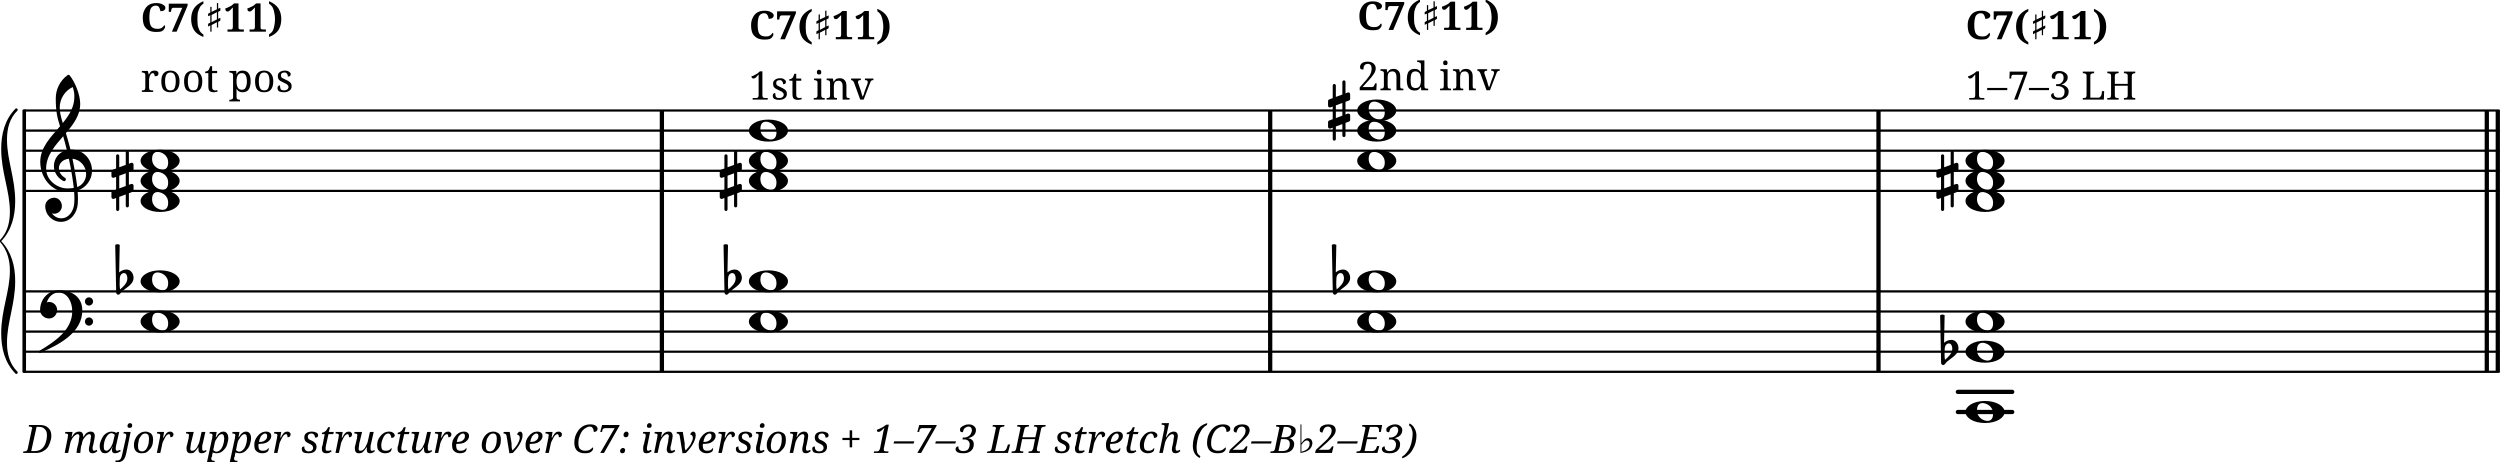
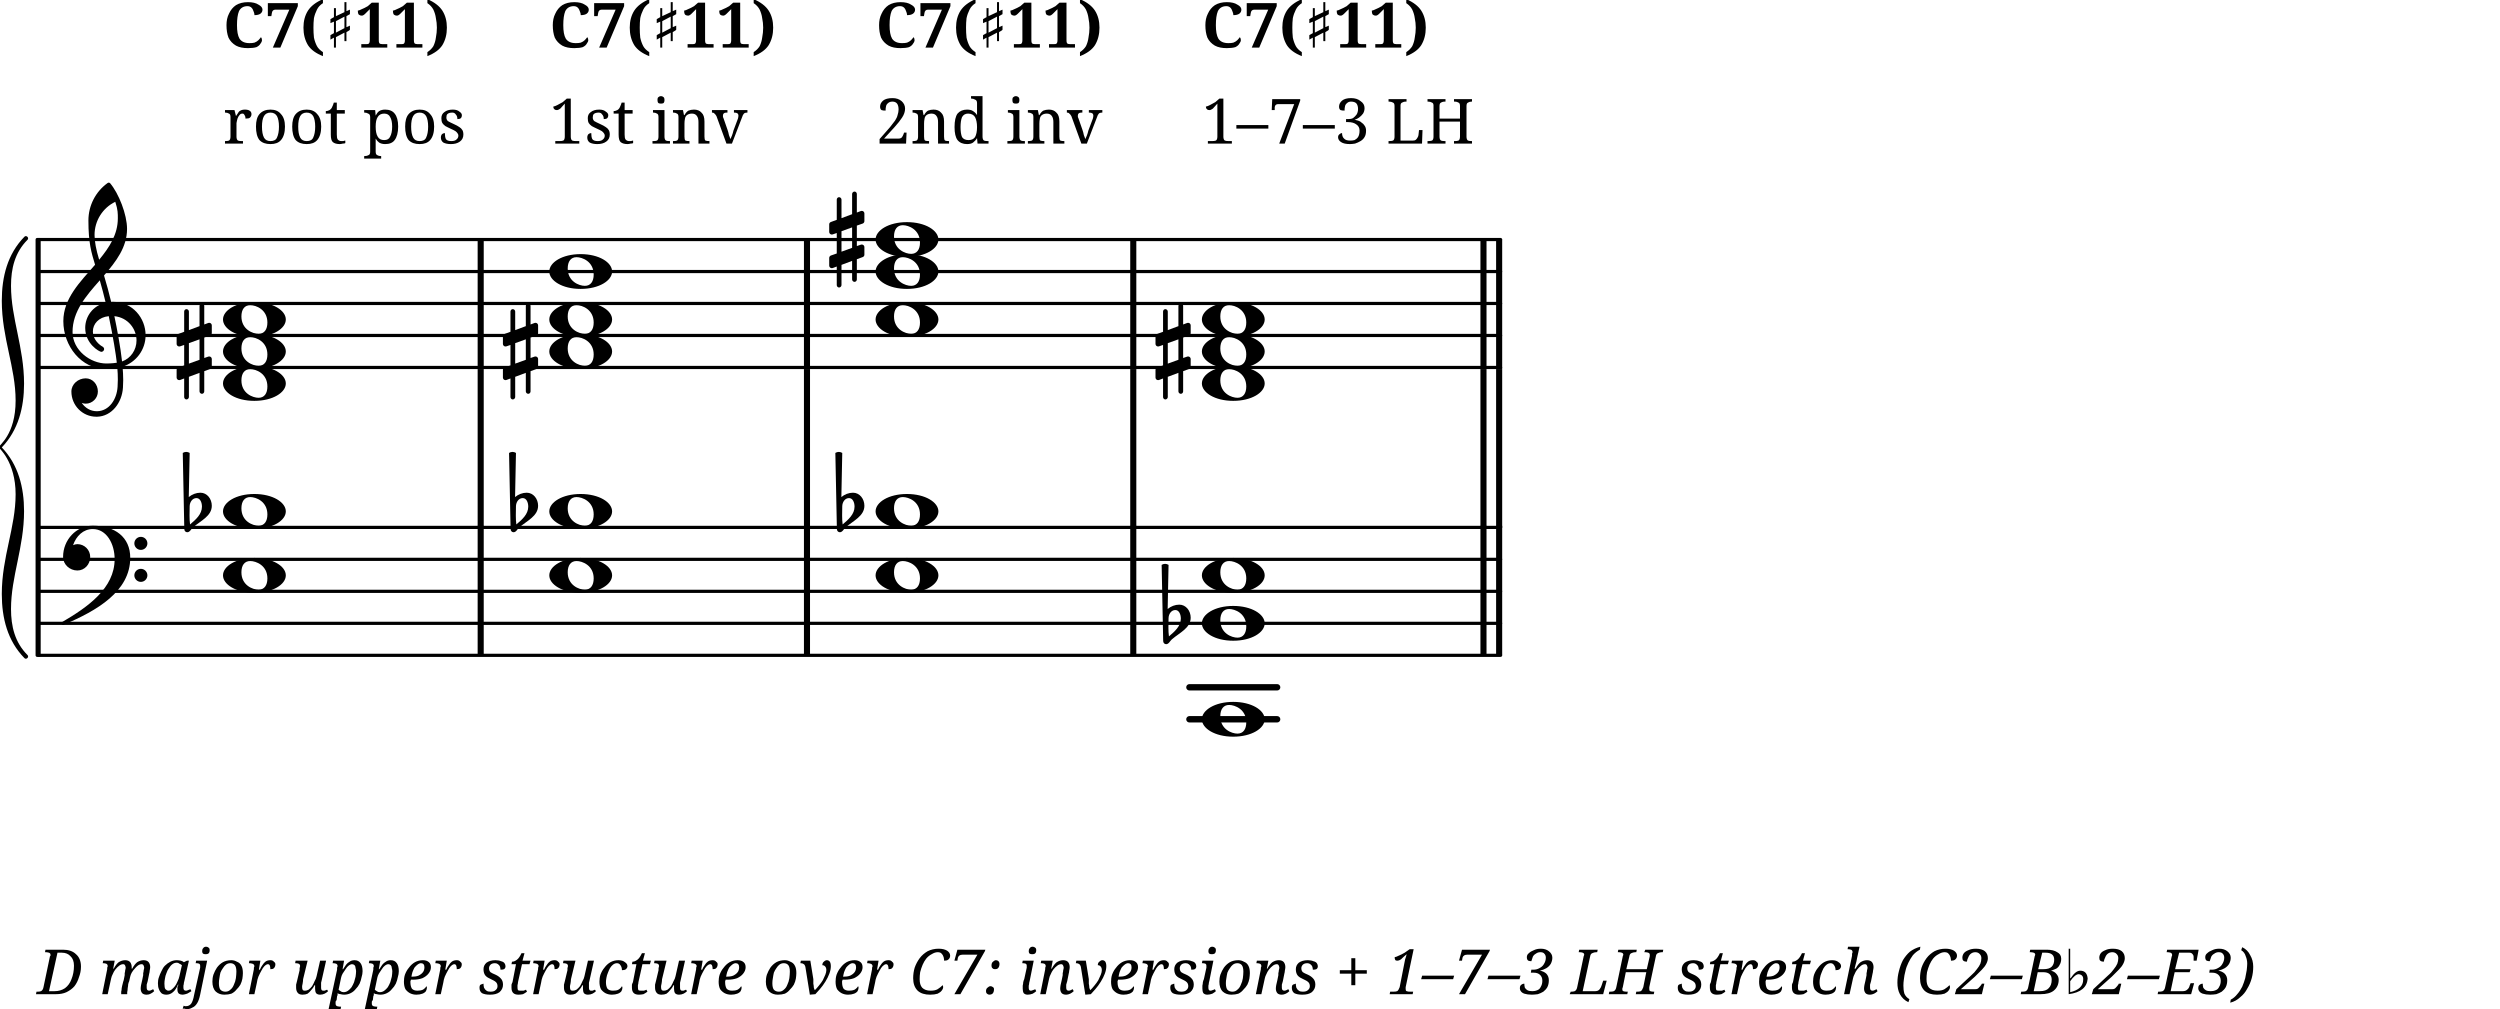
- <svg xmlns="http://www.w3.org/2000/svg" xmlns:xlink="http://www.w3.org/1999/xlink" version="1.2" width="185.78mm" height="34.31mm" viewBox="-1.191 0 124.375 22.971">
+ <svg xmlns="http://www.w3.org/2000/svg" xmlns:xlink="http://www.w3.org/1999/xlink" version="1.2" width="137.36mm" height="55.39mm" viewBox="-1.172 0 78.165 31.52">
  <style type="text/css">

tspan { white-space: pre; }

</style>
-   <g transform="translate(92.1599, 16.498)">
-     <rect x="0" y="-2.056" width="0.212" height="4.056" ry="0" fill="currentColor" />
-   </g>
-   <g transform="translate(61.895, 7.498)">
-     <rect x="0" y="-2" width="0.212" height="4.056" ry="0" fill="currentColor" />
-   </g>
-   <g transform="translate(61.895, 16.498)">
-     <rect x="0" y="-2.056" width="0.212" height="4.056" ry="0" fill="currentColor" />
-   </g>
-   <g transform="translate(31.6301, -0)">
-     <rect x="0" y="9.554" width="0.212" height="4.944" ry="0" fill="currentColor" />
-   </g>
-   <g transform="translate(61.895, -0)">
-     <rect x="0" y="9.554" width="0.212" height="4.944" ry="0" fill="currentColor" />
-   </g>
-   <g transform="translate(31.6301, 16.498)">
-     <rect x="0" y="-2.056" width="0.212" height="4.056" ry="0" fill="currentColor" />
-   </g>
-   <g transform="translate(31.6301, 7.498)">
-     <rect x="0" y="-2" width="0.212" height="4.056" ry="0" fill="currentColor" />
-   </g>
-   <g transform="translate(92.1599, 7.498)">
-     <rect x="0" y="-2" width="0.212" height="4.056" ry="0" fill="currentColor" />
-   </g>
-   <g transform="translate(92.1599, -0)">
-     <rect x="0" y="9.554" width="0.212" height="4.944" ry="0" fill="currentColor" />
-   </g>
-   <g transform="translate(122.9717, 7.498)">
-     <rect x="0" y="-2" width="0.212" height="4.056" ry="0" fill="currentColor" />
-   </g>
-   <g transform="translate(122.4248, 7.498)">
-     <rect x="0" y="-2" width="0.212" height="4.056" ry="0" fill="currentColor" />
-   </g>
-   <g transform="translate(122.9717, 16.498)">
-     <rect x="0" y="-2.056" width="0.212" height="4.056" ry="0" fill="currentColor" />
-   </g>
-   <g transform="translate(122.4248, 16.498)">
-     <rect x="0" y="-2.056" width="0.212" height="4.056" ry="0" fill="currentColor" />
-   </g>
-   <g transform="translate(0, 9.498)">
-     <line stroke-linejoin="round" stroke-linecap="round" stroke-width="0.112" stroke="currentColor" x1="0.056" y1="0" x2="123.128" y2="0" />
-   </g>
-   <g transform="translate(0, 8.498)">
-     <line stroke-linejoin="round" stroke-linecap="round" stroke-width="0.112" stroke="currentColor" x1="0.056" y1="0" x2="123.128" y2="0" />
-   </g>
-   <g transform="translate(0, 7.498)">
-     <line stroke-linejoin="round" stroke-linecap="round" stroke-width="0.112" stroke="currentColor" x1="0.056" y1="0" x2="123.128" y2="0" />
-   </g>
-   <g transform="translate(0, 6.498)">
-     <line stroke-linejoin="round" stroke-linecap="round" stroke-width="0.112" stroke="currentColor" x1="0.056" y1="0" x2="123.128" y2="0" />
-   </g>
-   <g transform="translate(0, 5.498)">
-     <line stroke-linejoin="round" stroke-linecap="round" stroke-width="0.112" stroke="currentColor" x1="0.056" y1="0" x2="123.128" y2="0" />
-   </g>
-   <g transform="translate(122.9717, -0)">
-     <rect x="0" y="9.554" width="0.212" height="4.944" ry="0" fill="currentColor" />
-   </g>
-   <g transform="translate(122.4248, -0)">
-     <rect x="0" y="9.554" width="0.212" height="4.944" ry="0" fill="currentColor" />
-   </g>
-   <g transform="translate(0, 18.498)">
-     <line stroke-linejoin="round" stroke-linecap="round" stroke-width="0.112" stroke="currentColor" x1="0.056" y1="0" x2="123.128" y2="0" />
-   </g>
-   <g transform="translate(0, 17.498)">
-     <line stroke-linejoin="round" stroke-linecap="round" stroke-width="0.112" stroke="currentColor" x1="0.056" y1="0" x2="123.128" y2="0" />
-   </g>
-   <g transform="translate(0, 16.498)">
-     <line stroke-linejoin="round" stroke-linecap="round" stroke-width="0.112" stroke="currentColor" x1="0.056" y1="0" x2="123.128" y2="0" />
-   </g>
-   <g transform="translate(0, 15.498)">
-     <line stroke-linejoin="round" stroke-linecap="round" stroke-width="0.112" stroke="currentColor" x1="0.056" y1="0" x2="123.128" y2="0" />
-   </g>
-   <g transform="translate(0, 14.498)">
-     <line stroke-linejoin="round" stroke-linecap="round" stroke-width="0.112" stroke="currentColor" x1="0.056" y1="0" x2="123.128" y2="0" />
-   </g>
-   <g transform="translate(0, 19.498)">
-     <rect x="96.108" y="-0.106" width="2.918" height="0.212" ry="0.106" fill="currentColor" />
-   </g>
-   <g transform="translate(0, 20.498)">
-     <rect x="96.108" y="-0.106" width="2.918" height="0.212" ry="0.106" fill="currentColor" />
-   </g>
-   <g transform="translate(65.1798, 13.998)">
-     <path transform="scale(0.004, -0.004)" d="M29 39l-2 -64v-11c0 -22 2 -43 5 -65c44 38 91 80 91 138c0 33 -13 66 -42 66c-31 0 -51 -31 -52 -64zM-28 454c9 5 18 8 28 8s19 -3 28 -8l-7 -343c25 23 58 36 92 36c51 0 87 -49 87 -103c0 -79 -84 -117 -144 -169c-16 -14 -25 -41 -47 -41c-14 0 -25 13 -25 27z" fill="currentColor" />
-   </g>
-   <a style="color:inherit;" xlink:href="textedit:///workspaces/Build-testing/assets/notation/jt12-us-var-dmaj-c7.ly:27:7:8">
-     <g transform="translate(96.5947, 9.998)">
-       <path transform="scale(0.004, -0.004)" d="M211 111c-20 0 -68 -8 -68 -88c0 -100 89 -134 132 -134c20 0 68 8 68 88c0 100 -89 134 -132 134zM243 137c143 0 243 -65 243 -137s-100 -137 -243 -137s-243 65 -243 137s100 137 243 137z" fill="currentColor" />
-     </g>
-   </a>
-   <a style="color:inherit;" xlink:href="textedit:///workspaces/Build-testing/assets/notation/jt12-us-var-dmaj-c7.ly:27:10:11">
-     <g transform="translate(96.5947, 8.998)">
-       <path transform="scale(0.004, -0.004)" d="M211 111c-20 0 -68 -8 -68 -88c0 -100 89 -134 132 -134c20 0 68 8 68 88c0 100 -89 134 -132 134zM243 137c143 0 243 -65 243 -137s-100 -137 -243 -137s-243 65 -243 137s100 137 243 137z" fill="currentColor" />
-     </g>
-   </a>
-   <a style="color:inherit;" xlink:href="textedit:///workspaces/Build-testing/assets/notation/jt12-us-var-dmaj-c7.ly:27:15:16">
-     <g transform="translate(96.5947, 7.998)">
-       <path transform="scale(0.004, -0.004)" d="M211 111c-20 0 -68 -8 -68 -88c0 -100 89 -134 132 -134c20 0 68 8 68 88c0 100 -89 134 -132 134zM243 137c143 0 243 -65 243 -137s-100 -137 -243 -137s-243 65 -243 137s100 137 243 137z" fill="currentColor" />
-     </g>
-   </a>
-   <a style="color:inherit;" xlink:href="textedit:///workspaces/Build-testing/assets/notation/jt12-us-var-dmaj-c7.ly:27:19:20">
-     <g transform="translate(96.5947, 1.9545)">
-       <text font-family="serif" font-weight="bold" font-size="1.96" text-anchor="start" fill="currentColor">
-         <tspan>C7(♯11)</tspan>
-       </text>
-     </g>
-     <g transform="translate(96.5947, 4.9545)">
+   <g transform="translate(34.166, 18.4892)">
+     <rect x="0" y="-2.05" width="0.19" height="4.05" ry="0" fill="currentColor" />
+   </g>
+   <g transform="translate(23.964, 9.4892)">
+     <rect x="0" y="-2" width="0.19" height="4.05" ry="0" fill="currentColor" />
+   </g>
+   <g transform="translate(23.964, 18.4892)">
+     <rect x="0" y="-2.05" width="0.19" height="4.05" ry="0" fill="currentColor" />
+   </g>
+   <g transform="translate(13.762, -0)">
+     <rect x="0" y="11.539" width="0.19" height="4.95" ry="0" fill="currentColor" />
+   </g>
+   <g transform="translate(23.964, -0)">
+     <rect x="0" y="11.539" width="0.19" height="4.95" ry="0" fill="currentColor" />
+   </g>
+   <g transform="translate(13.762, 18.4892)">
+     <rect x="0" y="-2.05" width="0.19" height="4.05" ry="0" fill="currentColor" />
+   </g>
+   <g transform="translate(13.762, 9.4892)">
+     <rect x="0" y="-2" width="0.19" height="4.05" ry="0" fill="currentColor" />
+   </g>
+   <g transform="translate(34.166, 9.4892)">
+     <rect x="0" y="-2" width="0.19" height="4.05" ry="0" fill="currentColor" />
+   </g>
+   <g transform="translate(34.166, -0)">
+     <rect x="0" y="11.539" width="0.19" height="4.95" ry="0" fill="currentColor" />
+   </g>
+   <g transform="translate(45.6054, 9.4892)">
+     <rect x="0" y="-2" width="0.19" height="4.05" ry="0" fill="currentColor" />
+   </g>
+   <g transform="translate(45.1154, 9.4892)">
+     <rect x="0" y="-2" width="0.19" height="4.05" ry="0" fill="currentColor" />
+   </g>
+   <g transform="translate(45.6054, 18.4892)">
+     <rect x="0" y="-2.05" width="0.19" height="4.05" ry="0" fill="currentColor" />
+   </g>
+   <g transform="translate(45.1154, 18.4892)">
+     <rect x="0" y="-2.05" width="0.19" height="4.05" ry="0" fill="currentColor" />
+   </g>
+   <g transform="translate(0, 11.4892)">
+     <line stroke-linejoin="round" stroke-linecap="round" stroke-width="0.1" stroke="currentColor" x1="0.05" y1="0" x2="45.745" y2="0" />
+   </g>
+   <g transform="translate(0, 10.4892)">
+     <line stroke-linejoin="round" stroke-linecap="round" stroke-width="0.1" stroke="currentColor" x1="0.05" y1="0" x2="45.745" y2="0" />
+   </g>
+   <g transform="translate(0, 9.4892)">
+     <line stroke-linejoin="round" stroke-linecap="round" stroke-width="0.1" stroke="currentColor" x1="0.05" y1="0" x2="45.745" y2="0" />
+   </g>
+   <g transform="translate(0, 8.4892)">
+     <line stroke-linejoin="round" stroke-linecap="round" stroke-width="0.1" stroke="currentColor" x1="0.05" y1="0" x2="45.745" y2="0" />
+   </g>
+   <g transform="translate(0, 7.4892)">
+     <line stroke-linejoin="round" stroke-linecap="round" stroke-width="0.1" stroke="currentColor" x1="0.05" y1="0" x2="45.745" y2="0" />
+   </g>
+   <g transform="translate(45.6054, -0)">
+     <rect x="0" y="11.539" width="0.19" height="4.95" ry="0" fill="currentColor" />
+   </g>
+   <g transform="translate(45.1154, -0)">
+     <rect x="0" y="11.539" width="0.19" height="4.95" ry="0" fill="currentColor" />
+   </g>
+   <g transform="translate(0, 20.4892)">
+     <line stroke-linejoin="round" stroke-linecap="round" stroke-width="0.1" stroke="currentColor" x1="0.05" y1="0" x2="45.745" y2="0" />
+   </g>
+   <g transform="translate(0, 19.4892)">
+     <line stroke-linejoin="round" stroke-linecap="round" stroke-width="0.1" stroke="currentColor" x1="0.05" y1="0" x2="45.745" y2="0" />
+   </g>
+   <g transform="translate(0, 18.4892)">
+     <line stroke-linejoin="round" stroke-linecap="round" stroke-width="0.1" stroke="currentColor" x1="0.05" y1="0" x2="45.745" y2="0" />
+   </g>
+   <g transform="translate(0, 17.4892)">
+     <line stroke-linejoin="round" stroke-linecap="round" stroke-width="0.1" stroke="currentColor" x1="0.05" y1="0" x2="45.745" y2="0" />
+   </g>
+   <g transform="translate(0, 16.4892)">
+     <line stroke-linejoin="round" stroke-linecap="round" stroke-width="0.1" stroke="currentColor" x1="0.05" y1="0" x2="45.745" y2="0" />
+   </g>
+   <g transform="translate(0, 21.4892)">
+     <rect x="35.916" y="-0.1" width="2.943" height="0.2" ry="0.1" fill="currentColor" />
+   </g>
+   <g transform="translate(0, 22.4892)">
+     <rect x="35.916" y="-0.1" width="2.943" height="0.2" ry="0.1" fill="currentColor" />
+   </g>
+   <g transform="translate(25.054, 15.9892)">
+     <path transform="scale(0.004, -0.004)" d="M27 41l-1 -66v-11c0 -22 1 -44 4 -66c45 38 93 80 93 139c0 33 -14 67 -43 67c-31 0 -52 -30 -53 -63zM-15 -138l-12 595c8 5 18 8 27 8s19 -3 27 -8l-7 -345c25 21 58 34 91 34c52 0 89 -48 89 -102c0 -80 -86 -117 -147 -169c-15 -13 -24 -38 -45 -38 c-13 0 -23 11 -23 25z" fill="currentColor" />
+   </g>
+   <a style="color:inherit;" xlink:href="textedit:///workspaces/Build-testing/assets/notation/jt12-us-var-dmaj-c7.ly:27:12:13">
+     <g transform="translate(36.406, 1.4892)">
+       <text font-family="serif" font-weight="bold" font-size="1.96" text-anchor="start" fill="currentColor">
+         <tspan>C7(♯11)</tspan>
+       </text>
+     </g>
+     <g transform="translate(36.406, 4.4892)">
      <text font-family="serif" font-size="1.96" text-anchor="start" fill="currentColor">
        <tspan>1–7–3 LH</tspan>
      </text>
    </g>
  </a>
-   <a style="color:inherit;" xlink:href="textedit:///workspaces/Build-testing/assets/notation/jt12-us-var-dmaj-c7.ly:35:25:26">
-     <g transform="translate(66.3298, 15.998)">
-       <path transform="scale(0.004, -0.004)" d="M211 111c-20 0 -68 -8 -68 -88c0 -100 89 -134 132 -134c20 0 68 8 68 88c0 100 -89 134 -132 134zM243 137c143 0 243 -65 243 -137s-100 -137 -243 -137s-243 65 -243 137s100 137 243 137z" fill="currentColor" />
-     </g>
-   </a>
-   <a style="color:inherit;" xlink:href="textedit:///workspaces/Build-testing/assets/notation/jt12-us-var-dmaj-c7.ly:35:27:28">
-     <g transform="translate(66.3298, 13.998)">
-       <path transform="scale(0.004, -0.004)" d="M211 111c-20 0 -68 -8 -68 -88c0 -100 89 -134 132 -134c20 0 68 8 68 88c0 100 -89 134 -132 134zM243 137c143 0 243 -65 243 -137s-100 -137 -243 -137s-243 65 -243 137s100 137 243 137z" fill="currentColor" />
-     </g>
-   </a>
-   <g transform="translate(64.8798, 5.498)">
-     <path transform="scale(0.004, -0.004)" d="M0 117c0 9 6 18 15 21l43 16v157c0 11 8 19 19 19s20 -8 20 -19v-142l81 30v156c0 11 9 20 20 20s19 -9 19 -20v-142l28 11c3 1 5 1 8 1c12 0 22 -10 22 -23v-57c0 -9 -6 -18 -15 -21l-43 -16v-157l28 10c3 1 5 1 8 1c12 0 22 -9 22 -22v-57c0 -9 -6 -18 -15 -21l-43 -16 v-157c0 -11 -8 -19 -19 -19s-20 8 -20 19v142l-81 -30v-156c0 -11 -9 -20 -20 -20s-19 9 -19 20v142l-28 -11c-3 -1 -5 -1 -8 -1c-12 0 -22 10 -22 23v57c0 9 6 18 15 21l43 16v157l-28 -10c-3 -1 -5 -1 -8 -1c-12 0 -22 9 -22 22v57zM178 94l-81 -30v-158l81 30v158z" fill="currentColor" />
-   </g>
-   <g transform="translate(95.4447, 17.498)">
-     <path transform="scale(0.004, -0.004)" d="M29 39l-2 -64v-11c0 -22 2 -43 5 -65c44 38 91 80 91 138c0 33 -13 66 -42 66c-31 0 -51 -31 -52 -64zM-28 454c9 5 18 8 28 8s19 -3 28 -8l-7 -343c25 23 58 36 92 36c51 0 87 -49 87 -103c0 -79 -84 -117 -144 -169c-16 -14 -25 -41 -47 -41c-14 0 -25 13 -25 27z" fill="currentColor" />
-   </g>
-   <a style="color:inherit;" xlink:href="textedit:///workspaces/Build-testing/assets/notation/jt12-us-var-dmaj-c7.ly:37:7:8">
-     <g transform="translate(96.5947, 20.498)">
-       <path transform="scale(0.004, -0.004)" d="M211 111c-20 0 -68 -8 -68 -88c0 -100 89 -134 132 -134c20 0 68 8 68 88c0 100 -89 134 -132 134zM243 137c143 0 243 -65 243 -137s-100 -137 -243 -137s-243 65 -243 137s100 137 243 137z" fill="currentColor" />
-     </g>
-   </a>
-   <a style="color:inherit;" xlink:href="textedit:///workspaces/Build-testing/assets/notation/jt12-us-var-dmaj-c7.ly:37:10:11">
-     <g transform="translate(96.5947, 17.498)">
-       <path transform="scale(0.004, -0.004)" d="M211 111c-20 0 -68 -8 -68 -88c0 -100 89 -134 132 -134c20 0 68 8 68 88c0 100 -89 134 -132 134zM243 137c143 0 243 -65 243 -137s-100 -137 -243 -137s-243 65 -243 137s100 137 243 137z" fill="currentColor" />
-     </g>
-   </a>
-   <a style="color:inherit;" xlink:href="textedit:///workspaces/Build-testing/assets/notation/jt12-us-var-dmaj-c7.ly:37:15:16">
-     <g transform="translate(96.5947, 15.998)">
-       <path transform="scale(0.004, -0.004)" d="M211 111c-20 0 -68 -8 -68 -88c0 -100 89 -134 132 -134c20 0 68 8 68 88c0 100 -89 134 -132 134zM243 137c143 0 243 -65 243 -137s-100 -137 -243 -137s-243 65 -243 137s100 137 243 137z" fill="currentColor" />
-     </g>
-   </a>
-   <g transform="translate(95.1447, 8.998)">
-     <path transform="scale(0.004, -0.004)" d="M0 117c0 9 6 18 15 21l43 16v157c0 11 8 19 19 19s20 -8 20 -19v-142l81 30v156c0 11 9 20 20 20s19 -9 19 -20v-142l28 11c3 1 5 1 8 1c12 0 22 -10 22 -23v-57c0 -9 -6 -18 -15 -21l-43 -16v-157l28 10c3 1 5 1 8 1c12 0 22 -9 22 -22v-57c0 -9 -6 -18 -15 -21l-43 -16 v-157c0 -11 -8 -19 -19 -19s-20 8 -20 19v142l-81 -30v-156c0 -11 -9 -20 -20 -20s-19 9 -19 20v142l-28 -11c-3 -1 -5 -1 -8 -1c-12 0 -22 10 -22 23v57c0 9 6 18 15 21l43 16v157l-28 -10c-3 -1 -5 -1 -8 -1c-12 0 -22 9 -22 22v57zM178 94l-81 -30v-158l81 30v158z" fill="currentColor" />
-   </g>
-   <g transform="translate(4.35, 8.998)">
-     <path transform="scale(0.004, -0.004)" d="M0 117c0 9 6 18 15 21l43 16v157c0 11 8 19 19 19s20 -8 20 -19v-142l81 30v156c0 11 9 20 20 20s19 -9 19 -20v-142l28 11c3 1 5 1 8 1c12 0 22 -10 22 -23v-57c0 -9 -6 -18 -15 -21l-43 -16v-157l28 10c3 1 5 1 8 1c12 0 22 -9 22 -22v-57c0 -9 -6 -18 -15 -21l-43 -16 v-157c0 -11 -8 -19 -19 -19s-20 8 -20 19v142l-81 -30v-156c0 -11 -9 -20 -20 -20s-19 9 -19 20v142l-28 -11c-3 -1 -5 -1 -8 -1c-12 0 -22 10 -22 23v57c0 9 6 18 15 21l43 16v157l-28 -10c-3 -1 -5 -1 -8 -1c-12 0 -22 9 -22 22v57zM178 94l-81 -30v-158l81 30v158z" fill="currentColor" />
-   </g>
-   <g transform="translate(4.65, 13.998)">
-     <path transform="scale(0.004, -0.004)" d="M29 39l-2 -64v-11c0 -22 2 -43 5 -65c44 38 91 80 91 138c0 33 -13 66 -42 66c-31 0 -51 -31 -52 -64zM-28 454c9 5 18 8 28 8s19 -3 28 -8l-7 -343c25 23 58 36 92 36c51 0 87 -49 87 -103c0 -79 -84 -117 -144 -169c-16 -14 -25 -41 -47 -41c-14 0 -25 13 -25 27z" fill="currentColor" />
-   </g>
-   <a style="color:inherit;" xlink:href="textedit:///workspaces/Build-testing/assets/notation/jt12-us-var-dmaj-c7.ly:25:21:22">
-     <g transform="translate(66.3298, 1.4894)">
-       <text font-family="serif" font-weight="bold" font-size="1.96" text-anchor="start" fill="currentColor">
-         <tspan>C7(♯11)</tspan>
-       </text>
-     </g>
-     <g transform="translate(66.3298, 4.4894)">
-       <text font-family="serif" font-size="1.96" text-anchor="start" fill="currentColor">
-         <tspan>2nd inv</tspan>
-       </text>
-     </g>
-   </a>
-   <a style="color:inherit;" xlink:href="textedit:///workspaces/Build-testing/assets/notation/jt12-us-var-dmaj-c7.ly:21:15:16">
-     <g transform="translate(5.8, 7.998)">
-       <path transform="scale(0.004, -0.004)" d="M211 111c-20 0 -68 -8 -68 -88c0 -100 89 -134 132 -134c20 0 68 8 68 88c0 100 -89 134 -132 134zM243 137c143 0 243 -65 243 -137s-100 -137 -243 -137s-243 65 -243 137s100 137 243 137z" fill="currentColor" />
-     </g>
-   </a>
-   <g transform="translate(-0.3786, 11.998)">
+   <a style="color:inherit;" xlink:href="textedit:///workspaces/Build-testing/assets/notation/jt12-us-var-dmaj-c7.ly:33:11:12">
+     <g transform="translate(36.406, 11.9892)">
+       <path transform="scale(0.004, -0.004)" d="M213 112c-45 0 -69 -34 -69 -88c0 -102 89 -136 134 -136s69 34 69 88c0 102 -89 136 -134 136zM245 136c144 0 246 -65 246 -136s-102 -136 -246 -136s-245 65 -245 136s101 136 245 136z" fill="currentColor" />
+     </g>
+   </a>
+   <a style="color:inherit;" xlink:href="textedit:///workspaces/Build-testing/assets/notation/jt12-us-var-dmaj-c7.ly:33:14:15">
+     <g transform="translate(36.406, 10.9892)">
+       <path transform="scale(0.004, -0.004)" d="M213 112c-45 0 -69 -34 -69 -88c0 -102 89 -136 134 -136s69 34 69 88c0 102 -89 136 -134 136zM245 136c144 0 246 -65 246 -136s-102 -136 -246 -136s-245 65 -245 136s101 136 245 136z" fill="currentColor" />
+     </g>
+   </a>
+   <a style="color:inherit;" xlink:href="textedit:///workspaces/Build-testing/assets/notation/jt12-us-var-dmaj-c7.ly:33:19:20">
+     <g transform="translate(36.406, 9.9892)">
+       <path transform="scale(0.004, -0.004)" d="M213 112c-45 0 -69 -34 -69 -88c0 -102 89 -136 134 -136s69 34 69 88c0 102 -89 136 -134 136zM245 136c144 0 246 -65 246 -136s-102 -136 -246 -136s-245 65 -245 136s101 136 245 136z" fill="currentColor" />
+     </g>
+   </a>
+   <a style="color:inherit;" xlink:href="textedit:///workspaces/Build-testing/assets/notation/jt12-us-var-dmaj-c7.ly:43:25:26">
+     <g transform="translate(26.204, 17.9892)">
+       <path transform="scale(0.004, -0.004)" d="M213 112c-45 0 -69 -34 -69 -88c0 -102 89 -136 134 -136s69 34 69 88c0 102 -89 136 -134 136zM245 136c144 0 246 -65 246 -136s-102 -136 -246 -136s-245 65 -245 136s101 136 245 136z" fill="currentColor" />
+     </g>
+   </a>
+   <a style="color:inherit;" xlink:href="textedit:///workspaces/Build-testing/assets/notation/jt12-us-var-dmaj-c7.ly:43:27:28">
+     <g transform="translate(26.204, 15.9892)">
+       <path transform="scale(0.004, -0.004)" d="M213 112c-45 0 -69 -34 -69 -88c0 -102 89 -136 134 -136s69 34 69 88c0 102 -89 136 -134 136zM245 136c144 0 246 -65 246 -136s-102 -136 -246 -136s-245 65 -245 136s101 136 245 136z" fill="currentColor" />
+     </g>
+   </a>
+   <g transform="translate(24.754, 7.4892)">
+     <path transform="scale(0.004, -0.004)" d="M0 119c0 8 5 15 13 18l46 17v158c0 10 8 19 18 19s19 -9 19 -19v-145l83 31v158c0 10 9 19 19 19s18 -9 18 -19v-145l32 12c2 1 5 1 7 1c11 0 20 -9 20 -20v-60c0 -8 -5 -16 -13 -19l-46 -16v-160l32 11c2 1 5 1 7 1c11 0 20 -9 20 -20v-60c0 -8 -5 -15 -13 -18l-46 -17 v-158c0 -10 -8 -19 -18 -19s-19 9 -19 19v145l-83 -31v-158c0 -10 -9 -19 -19 -19s-18 9 -18 19v145l-32 -12c-2 -1 -5 -1 -7 -1c-11 0 -20 9 -20 20v60c0 8 5 16 13 19l46 16v160l-32 -11c-2 -1 -5 -1 -7 -1c-11 0 -20 9 -20 20v60zM179 95l-83 -30v-160l83 30v160z" fill="currentColor" />
+   </g>
+   <g transform="translate(35.256, 19.4892)">
+     <path transform="scale(0.004, -0.004)" d="M27 41l-1 -66v-11c0 -22 1 -44 4 -66c45 38 93 80 93 139c0 33 -14 67 -43 67c-31 0 -52 -30 -53 -63zM-15 -138l-12 595c8 5 18 8 27 8s19 -3 27 -8l-7 -345c25 21 58 34 91 34c52 0 89 -48 89 -102c0 -80 -86 -117 -147 -169c-15 -13 -24 -38 -45 -38 c-13 0 -23 11 -23 25z" fill="currentColor" />
+   </g>
+   <a style="color:inherit;" xlink:href="textedit:///workspaces/Build-testing/assets/notation/jt12-us-var-dmaj-c7.ly:45:7:8">
+     <g transform="translate(36.406, 22.4892)">
+       <path transform="scale(0.004, -0.004)" d="M213 112c-45 0 -69 -34 -69 -88c0 -102 89 -136 134 -136s69 34 69 88c0 102 -89 136 -134 136zM245 136c144 0 246 -65 246 -136s-102 -136 -246 -136s-245 65 -245 136s101 136 245 136z" fill="currentColor" />
+     </g>
+   </a>
+   <a style="color:inherit;" xlink:href="textedit:///workspaces/Build-testing/assets/notation/jt12-us-var-dmaj-c7.ly:45:10:11">
+     <g transform="translate(36.406, 19.4892)">
+       <path transform="scale(0.004, -0.004)" d="M213 112c-45 0 -69 -34 -69 -88c0 -102 89 -136 134 -136s69 34 69 88c0 102 -89 136 -134 136zM245 136c144 0 246 -65 246 -136s-102 -136 -246 -136s-245 65 -245 136s101 136 245 136z" fill="currentColor" />
+     </g>
+   </a>
+   <a style="color:inherit;" xlink:href="textedit:///workspaces/Build-testing/assets/notation/jt12-us-var-dmaj-c7.ly:45:15:16">
+     <g transform="translate(36.406, 17.9892)">
+       <path transform="scale(0.004, -0.004)" d="M213 112c-45 0 -69 -34 -69 -88c0 -102 89 -136 134 -136s69 34 69 88c0 102 -89 136 -134 136zM245 136c144 0 246 -65 246 -136s-102 -136 -246 -136s-245 65 -245 136s101 136 245 136z" fill="currentColor" />
+     </g>
+   </a>
+   <g transform="translate(34.956, 10.9892)">
+     <path transform="scale(0.004, -0.004)" d="M0 119c0 8 5 15 13 18l46 17v158c0 10 8 19 18 19s19 -9 19 -19v-145l83 31v158c0 10 9 19 19 19s18 -9 18 -19v-145l32 12c2 1 5 1 7 1c11 0 20 -9 20 -20v-60c0 -8 -5 -16 -13 -19l-46 -16v-160l32 11c2 1 5 1 7 1c11 0 20 -9 20 -20v-60c0 -8 -5 -15 -13 -18l-46 -17 v-158c0 -10 -8 -19 -18 -19s-19 9 -19 19v145l-83 -31v-158c0 -10 -9 -19 -19 -19s-18 9 -18 19v145l-32 -12c-2 -1 -5 -1 -7 -1c-11 0 -20 9 -20 20v60c0 8 5 16 13 19l46 16v160l-32 -11c-2 -1 -5 -1 -7 -1c-11 0 -20 9 -20 20v60zM179 95l-83 -30v-160l83 30v160z" fill="currentColor" />
+   </g>
+   <g transform="translate(4.35, 10.9892)">
+     <path transform="scale(0.004, -0.004)" d="M0 119c0 8 5 15 13 18l46 17v158c0 10 8 19 18 19s19 -9 19 -19v-145l83 31v158c0 10 9 19 19 19s18 -9 18 -19v-145l32 12c2 1 5 1 7 1c11 0 20 -9 20 -20v-60c0 -8 -5 -16 -13 -19l-46 -16v-160l32 11c2 1 5 1 7 1c11 0 20 -9 20 -20v-60c0 -8 -5 -15 -13 -18l-46 -17 v-158c0 -10 -8 -19 -18 -19s-19 9 -19 19v145l-83 -31v-158c0 -10 -9 -19 -19 -19s-18 9 -18 19v145l-32 -12c-2 -1 -5 -1 -7 -1c-11 0 -20 9 -20 20v60c0 8 5 16 13 19l46 16v160l-32 -11c-2 -1 -5 -1 -7 -1c-11 0 -20 9 -20 20v60zM179 95l-83 -30v-160l83 30v160z" fill="currentColor" />
+   </g>
+   <g transform="translate(4.65, 15.9892)">
+     <path transform="scale(0.004, -0.004)" d="M27 41l-1 -66v-11c0 -22 1 -44 4 -66c45 38 93 80 93 139c0 33 -14 67 -43 67c-31 0 -52 -30 -53 -63zM-15 -138l-12 595c8 5 18 8 27 8s19 -3 27 -8l-7 -345c25 21 58 34 91 34c52 0 89 -48 89 -102c0 -80 -86 -117 -147 -169c-15 -13 -24 -38 -45 -38 c-13 0 -23 11 -23 25z" fill="currentColor" />
+   </g>
+   <a style="color:inherit;" xlink:href="textedit:///workspaces/Build-testing/assets/notation/jt12-us-var-dmaj-c7.ly:32:18:19">
+     <g transform="translate(26.204, 7.4892)">
+       <path transform="scale(0.004, -0.004)" d="M213 112c-45 0 -69 -34 -69 -88c0 -102 89 -136 134 -136s69 34 69 88c0 102 -89 136 -134 136zM245 136c144 0 246 -65 246 -136s-102 -136 -246 -136s-245 65 -245 136s101 136 245 136z" fill="currentColor" />
+     </g>
+   </a>
+   <a style="color:inherit;" xlink:href="textedit:///workspaces/Build-testing/assets/notation/jt12-us-var-dmaj-c7.ly:30:14:15">
+     <g transform="translate(5.8, 10.9892)">
+       <path transform="scale(0.004, -0.004)" d="M213 112c-45 0 -69 -34 -69 -88c0 -102 89 -136 134 -136s69 34 69 88c0 102 -89 136 -134 136zM245 136c144 0 246 -65 246 -136s-102 -136 -246 -136s-245 65 -245 136s101 136 245 136z" fill="currentColor" />
+     </g>
+   </a>
+   <g transform="translate(-0.36, 13.9892)">
    <path transform="scale(0.004, -0.004)" d="M-81 -366c0 255 -132 363 -132 366c0 18 132 96 132 366c0 261 -108 489 -108 780c0 189 45 366 177 501c15 15 39 -9 24 -24c-99 -99 -129 -225 -129 -360c0 -255 102 -480 102 -765c0 -186 -45 -363 -174 -498c129 -135 174 -312 174 -498c0 -285 -102 -510 -102 -765 c0 -135 30 -261 129 -360c15 -15 -9 -39 -24 -24c-132 135 -177 312 -177 501c0 291 108 519 108 780z" fill="currentColor" />
  </g>
-   <g transform="translate(-0.0786, 11.998)">
-     <rect x="0" y="-6.556" width="0.179" height="13.112" ry="0.056" fill="currentColor" />
-   </g>
-   <a style="color:inherit;" xlink:href="textedit:///workspaces/Build-testing/assets/notation/jt12-us-var-dmaj-c7.ly:21:7:8">
-     <g transform="translate(5.8, 9.998)">
-       <path transform="scale(0.004, -0.004)" d="M211 111c-20 0 -68 -8 -68 -88c0 -100 89 -134 132 -134c20 0 68 8 68 88c0 100 -89 134 -132 134zM243 137c143 0 243 -65 243 -137s-100 -137 -243 -137s-243 65 -243 137s100 137 243 137z" fill="currentColor" />
-     </g>
-   </a>
-   <a style="color:inherit;" xlink:href="textedit:///workspaces/Build-testing/assets/notation/jt12-us-var-dmaj-c7.ly:21:10:11">
-     <g transform="translate(5.8, 8.998)">
-       <path transform="scale(0.004, -0.004)" d="M211 111c-20 0 -68 -8 -68 -88c0 -100 89 -134 132 -134c20 0 68 8 68 88c0 100 -89 134 -132 134zM243 137c143 0 243 -65 243 -137s-100 -137 -243 -137s-243 65 -243 137s100 137 243 137z" fill="currentColor" />
-     </g>
-   </a>
-   <a style="color:inherit;" xlink:href="textedit:///workspaces/Build-testing/assets/notation/jt12-us-var-dmaj-c7.ly:21:19:20">
-     <g transform="translate(5.8, 1.5746)">
-       <text font-family="serif" font-weight="bold" font-size="1.96" text-anchor="start" fill="currentColor">
-         <tspan>C7(♯11)</tspan>
-       </text>
-     </g>
-     <g transform="translate(5.8, 4.5746)">
+   <g transform="translate(-0.06, 13.9892)">
+     <rect x="0" y="-6.55" width="0.16" height="13.1" ry="0.05" fill="currentColor" />
+   </g>
+   <a style="color:inherit;" xlink:href="textedit:///workspaces/Build-testing/assets/notation/jt12-us-var-dmaj-c7.ly:24:12:13">
+     <g transform="translate(5.8, 1.4892)">
+       <text font-family="serif" font-weight="bold" font-size="1.96" text-anchor="start" fill="currentColor">
+         <tspan>C7(♯11)</tspan>
+       </text>
+     </g>
+     <g transform="translate(5.8, 4.4892)">
      <text font-family="serif" font-size="1.96" text-anchor="start" fill="currentColor">
        <tspan>root pos</tspan>
      </text>
    </g>
  </a>
-   <g transform="translate(0.8, 8.498)">
-     <path transform="scale(0.004, -0.004)" d="M646 2c0 -113 -74 -213 -180 -247c3 -34 5 -68 5 -102c0 -20 -1 -40 -2 -60c-7 -121 -91 -228 -209 -228c-108 0 -196 87 -196 196c0 58 53 104 112 104c54 0 95 -48 95 -104c0 -52 -43 -95 -95 -95c-10 0 -20 2 -29 6c26 -38 68 -63 116 -63h3c93 2 153 92 159 190 c1 19 2 37 2 56c0 30 -2 60 -4 90c-5 -1 -43 -8 -88 -8c-194 0 -333 180 -333 375c0 177 130 307 246 442c-31 98 -53 170 -53 347c0 115 55 223 148 290c7 5 16 4 22 -1c68 -80 134 -243 134 -357c0 -143 -85 -255 -178 -364c21 -68 40 -137 57 -206c1 0 5 1 11 1 c156 0 257 -129 257 -262zM462 -202c66 24 111 88 111 162c0 89 -65 178 -170 190c28 -135 50 -272 59 -352zM75 26c0 -145 141 -245 263 -245c1 0 46 0 81 6c-7 65 -27 206 -61 363c-79 -8 -124 -61 -124 -119c0 -43 25 -89 80 -121c5 -5 7 -11 7 -16 c0 -12 -10 -23 -22 -23c-16 0 -127 63 -127 188c0 89 58 175 161 198c-14 58 -29 116 -46 173c-106 -122 -212 -244 -212 -404zM406 1042c-99 -47 -162 -148 -162 -257c0 -49 13 -111 38 -191c79 97 144 199 144 324c0 33 0 63 -20 124z" fill="currentColor" />
+   <a style="color:inherit;" xlink:href="textedit:///workspaces/Build-testing/assets/notation/jt12-us-var-dmaj-c7.ly:30:11:12">
+     <g transform="translate(5.8, 11.9892)">
+       <path transform="scale(0.004, -0.004)" d="M213 112c-45 0 -69 -34 -69 -88c0 -102 89 -136 134 -136s69 34 69 88c0 102 -89 136 -134 136zM245 136c144 0 246 -65 246 -136s-102 -136 -246 -136s-245 65 -245 136s101 136 245 136z" fill="currentColor" />
+     </g>
+   </a>
+   <a style="color:inherit;" xlink:href="textedit:///workspaces/Build-testing/assets/notation/jt12-us-var-dmaj-c7.ly:30:19:20">
+     <g transform="translate(5.8, 9.9892)">
+       <path transform="scale(0.004, -0.004)" d="M213 112c-45 0 -69 -34 -69 -88c0 -102 89 -136 134 -136s69 34 69 88c0 102 -89 136 -134 136zM245 136c144 0 246 -65 246 -136s-102 -136 -246 -136s-245 65 -245 136s101 136 245 136z" fill="currentColor" />
+     </g>
+   </a>
+   <g transform="translate(0.8, 10.4892)">
+     <path transform="scale(0.004, -0.004)" d="M266 -635h-6c-108 0 -195 88 -195 197c0 58 53 103 112 103c54 0 95 -47 95 -103c0 -52 -43 -95 -95 -95c-11 0 -21 2 -31 6c26 -39 68 -65 117 -65h4zM461 -203c68 24 113 90 113 164c0 90 -66 179 -173 190c19 -89 48 -242 60 -354zM74 28c0 -145 141 -247 264 -247 c1 0 47 0 82 6c-7 64 -29 203 -63 364c-79 -8 -124 -61 -124 -119c0 -44 25 -91 81 -123c5 -5 7 -10 7 -15c0 -11 -10 -22 -22 -22c-15 0 -126 62 -126 187c0 88 58 174 160 197c-14 58 -29 117 -46 175c-107 -121 -213 -243 -213 -403zM250 553c-29 96 -52 170 -52 346 c0 115 55 224 149 292c6 5 14 5 20 0c68 -80 133 -245 133 -358c0 -143 -86 -255 -180 -364c21 -68 39 -138 56 -207c2 0 7 1 13 1c155 0 256 -128 256 -261c0 -113 -74 -212 -180 -246c3 -35 5 -70 5 -105c0 -19 -1 -39 -2 -58c-7 -119 -88 -225 -202 -228l1 43 c93 2 153 92 159 191c1 18 2 37 2 55c0 31 -1 61 -4 92c-5 -1 -44 -8 -89 -8c-193 0 -333 180 -333 374c0 177 131 306 248 441zM428 916c0 34 1 66 -20 129c-99 -48 -162 -149 -162 -259c0 -52 12 -115 36 -194c80 97 146 198 146 324z" fill="currentColor" />
  </g>
  <a style="color:inherit;" xlink:href="textedit:///workspaces/Build-testing/assets/notation/jt12-us-var-dmaj-c7.ly:18:6:7">
</a>
-   <a style="color:inherit;" xlink:href="textedit:///workspaces/Build-testing/assets/notation/jt12-us-var-dmaj-c7.ly:35:7:8">
-     <g transform="translate(5.8, 15.998)">
-       <path transform="scale(0.004, -0.004)" d="M211 111c-20 0 -68 -8 -68 -88c0 -100 89 -134 132 -134c20 0 68 8 68 88c0 100 -89 134 -132 134zM243 137c143 0 243 -65 243 -137s-100 -137 -243 -137s-243 65 -243 137s100 137 243 137z" fill="currentColor" />
-     </g>
-   </a>
-   <a style="color:inherit;" xlink:href="textedit:///workspaces/Build-testing/assets/notation/jt12-us-var-dmaj-c7.ly:35:9:10">
-     <g transform="translate(5.8, 13.998)">
-       <path transform="scale(0.004, -0.004)" d="M211 111c-20 0 -68 -8 -68 -88c0 -100 89 -134 132 -134c20 0 68 8 68 88c0 100 -89 134 -132 134zM243 137c143 0 243 -65 243 -137s-100 -137 -243 -137s-243 65 -243 137s100 137 243 137z" fill="currentColor" />
-     </g>
-   </a>
-   <g transform="translate(0.8, 15.498)">
-     <path transform="scale(0.004, -0.004)" d="M558 -125c0 28 22 51 50 51s51 -23 51 -51s-23 -51 -51 -51s-50 23 -50 51zM558 125c0 28 22 51 50 51s51 -23 51 -51s-23 -51 -51 -51s-50 23 -50 51zM231 264c172 0 294 -88 294 -251c0 -263 -262 -416 -515 -523c-3 -3 -7 -4 -10 -4c-7 0 -14 7 -14 14c0 3 1 7 4 10 c201 118 410 265 410 492c0 119 -61 234 -169 234c-72 0 -124 -53 -148 -123c10 4 19 6 29 6c55 0 100 -45 100 -100c0 -58 -44 -106 -100 -106c-60 0 -112 47 -112 106c0 133 101 245 231 245z" fill="currentColor" />
-   </g>
-   <a style="color:inherit;" xlink:href="textedit:///workspaces/Build-testing/assets/notation/jt12-us-var-dmaj-c7.ly:32:6:7">
+   <a style="color:inherit;" xlink:href="textedit:///workspaces/Build-testing/assets/notation/jt12-us-var-dmaj-c7.ly:43:7:8">
+     <g transform="translate(5.8, 17.9892)">
+       <path transform="scale(0.004, -0.004)" d="M213 112c-45 0 -69 -34 -69 -88c0 -102 89 -136 134 -136s69 34 69 88c0 102 -89 136 -134 136zM245 136c144 0 246 -65 246 -136s-102 -136 -246 -136s-245 65 -245 136s101 136 245 136z" fill="currentColor" />
+     </g>
+   </a>
+   <a style="color:inherit;" xlink:href="textedit:///workspaces/Build-testing/assets/notation/jt12-us-var-dmaj-c7.ly:43:9:10">
+     <g transform="translate(5.8, 15.9892)">
+       <path transform="scale(0.004, -0.004)" d="M213 112c-45 0 -69 -34 -69 -88c0 -102 89 -136 134 -136s69 34 69 88c0 102 -89 136 -134 136zM245 136c144 0 246 -65 246 -136s-102 -136 -246 -136s-245 65 -245 136s101 136 245 136z" fill="currentColor" />
+     </g>
+   </a>
+   <g transform="translate(0.8, 17.4892)">
+     <path transform="scale(0.004, -0.004)" d="M557 -125c0 28 23 51 51 51s51 -23 51 -51s-23 -51 -51 -51s-51 23 -51 51zM557 125c0 28 23 51 51 51s51 -23 51 -51s-23 -51 -51 -51s-51 23 -51 51zM232 263c172 0 293 -88 293 -251c0 -263 -263 -414 -516 -521c-3 -3 -6 -4 -9 -4c-7 0 -13 6 -13 13c0 3 1 6 4 9 c202 118 412 265 412 493c0 120 -63 235 -171 235c-74 0 -129 -54 -154 -126c11 5 22 8 34 8c55 0 100 -45 100 -100c0 -58 -44 -106 -100 -106c-60 0 -112 47 -112 106c0 133 102 244 232 244z" fill="currentColor" />
+   </g>
+   <a style="color:inherit;" xlink:href="textedit:///workspaces/Build-testing/assets/notation/jt12-us-var-dmaj-c7.ly:40:6:7">
</a>
-   <g transform="translate(34.6149, 8.998)">
-     <path transform="scale(0.004, -0.004)" d="M0 117c0 9 6 18 15 21l43 16v157c0 11 8 19 19 19s20 -8 20 -19v-142l81 30v156c0 11 9 20 20 20s19 -9 19 -20v-142l28 11c3 1 5 1 8 1c12 0 22 -10 22 -23v-57c0 -9 -6 -18 -15 -21l-43 -16v-157l28 10c3 1 5 1 8 1c12 0 22 -9 22 -22v-57c0 -9 -6 -18 -15 -21l-43 -16 v-157c0 -11 -8 -19 -19 -19s-20 8 -20 19v142l-81 -30v-156c0 -11 -9 -20 -20 -20s-19 9 -19 20v142l-28 -11c-3 -1 -5 -1 -8 -1c-12 0 -22 10 -22 23v57c0 9 6 18 15 21l43 16v157l-28 -10c-3 -1 -5 -1 -8 -1c-12 0 -22 9 -22 22v57zM178 94l-81 -30v-158l81 30v158z" fill="currentColor" />
-   </g>
-   <g transform="translate(34.9149, 13.998)">
-     <path transform="scale(0.004, -0.004)" d="M29 39l-2 -64v-11c0 -22 2 -43 5 -65c44 38 91 80 91 138c0 33 -13 66 -42 66c-31 0 -51 -31 -52 -64zM-28 454c9 5 18 8 28 8s19 -3 28 -8l-7 -343c25 23 58 36 92 36c51 0 87 -49 87 -103c0 -79 -84 -117 -144 -169c-16 -14 -25 -41 -47 -41c-14 0 -25 13 -25 27z" fill="currentColor" />
-   </g>
-   <a style="color:inherit;" xlink:href="textedit:///workspaces/Build-testing/assets/notation/jt12-us-var-dmaj-c7.ly:25:7:8">
-     <g transform="translate(66.3298, 7.998)">
-       <path transform="scale(0.004, -0.004)" d="M211 111c-20 0 -68 -8 -68 -88c0 -100 89 -134 132 -134c20 0 68 8 68 88c0 100 -89 134 -132 134zM243 137c143 0 243 -65 243 -137s-100 -137 -243 -137s-243 65 -243 137s100 137 243 137z" fill="currentColor" />
-     </g>
-   </a>
-   <a style="color:inherit;" xlink:href="textedit:///workspaces/Build-testing/assets/notation/jt12-us-var-dmaj-c7.ly:25:10:11">
-     <g transform="translate(66.3298, 6.498)">
-       <path transform="scale(0.004, -0.004)" d="M211 111c-20 0 -68 -8 -68 -88c0 -100 89 -134 132 -134c20 0 68 8 68 88c0 100 -89 134 -132 134zM243 137c143 0 243 -65 243 -137s-100 -137 -243 -137s-243 65 -243 137s100 137 243 137z" fill="currentColor" />
-     </g>
-   </a>
-   <a style="color:inherit;" xlink:href="textedit:///workspaces/Build-testing/assets/notation/jt12-us-var-dmaj-c7.ly:25:14:15">
-     <g transform="translate(66.3298, 5.498)">
-       <path transform="scale(0.004, -0.004)" d="M211 111c-20 0 -68 -8 -68 -88c0 -100 89 -134 132 -134c20 0 68 8 68 88c0 100 -89 134 -132 134zM243 137c143 0 243 -65 243 -137s-100 -137 -243 -137s-243 65 -243 137s100 137 243 137z" fill="currentColor" />
-     </g>
-   </a>
-   <a style="color:inherit;" xlink:href="textedit:///workspaces/Build-testing/assets/notation/jt12-us-var-dmaj-c7.ly:23:7:8">
-     <g transform="translate(36.0649, 8.998)">
-       <path transform="scale(0.004, -0.004)" d="M211 111c-20 0 -68 -8 -68 -88c0 -100 89 -134 132 -134c20 0 68 8 68 88c0 100 -89 134 -132 134zM243 137c143 0 243 -65 243 -137s-100 -137 -243 -137s-243 65 -243 137s100 137 243 137z" fill="currentColor" />
-     </g>
-   </a>
-   <a style="color:inherit;" xlink:href="textedit:///workspaces/Build-testing/assets/notation/jt12-us-var-dmaj-c7.ly:23:12:13">
-     <g transform="translate(36.0649, 7.998)">
-       <path transform="scale(0.004, -0.004)" d="M211 111c-20 0 -68 -8 -68 -88c0 -100 89 -134 132 -134c20 0 68 8 68 88c0 100 -89 134 -132 134zM243 137c143 0 243 -65 243 -137s-100 -137 -243 -137s-243 65 -243 137s100 137 243 137z" fill="currentColor" />
-     </g>
-   </a>
-   <a style="color:inherit;" xlink:href="textedit:///workspaces/Build-testing/assets/notation/jt12-us-var-dmaj-c7.ly:23:15:16">
-     <g transform="translate(36.0649, 6.498)">
-       <path transform="scale(0.004, -0.004)" d="M211 111c-20 0 -68 -8 -68 -88c0 -100 89 -134 132 -134c20 0 68 8 68 88c0 100 -89 134 -132 134zM243 137c143 0 243 -65 243 -137s-100 -137 -243 -137s-243 65 -243 137s100 137 243 137z" fill="currentColor" />
-     </g>
-   </a>
-   <a style="color:inherit;" xlink:href="textedit:///workspaces/Build-testing/assets/notation/jt12-us-var-dmaj-c7.ly:23:20:21">
-     <g transform="translate(36.0649, 1.9545)">
-       <text font-family="serif" font-weight="bold" font-size="1.96" text-anchor="start" fill="currentColor">
-         <tspan>C7(♯11)</tspan>
-       </text>
-     </g>
-     <g transform="translate(36.0649, 4.9545)">
+   <g transform="translate(14.552, 10.9892)">
+     <path transform="scale(0.004, -0.004)" d="M0 119c0 8 5 15 13 18l46 17v158c0 10 8 19 18 19s19 -9 19 -19v-145l83 31v158c0 10 9 19 19 19s18 -9 18 -19v-145l32 12c2 1 5 1 7 1c11 0 20 -9 20 -20v-60c0 -8 -5 -16 -13 -19l-46 -16v-160l32 11c2 1 5 1 7 1c11 0 20 -9 20 -20v-60c0 -8 -5 -15 -13 -18l-46 -17 v-158c0 -10 -8 -19 -18 -19s-19 9 -19 19v145l-83 -31v-158c0 -10 -9 -19 -19 -19s-18 9 -18 19v145l-32 -12c-2 -1 -5 -1 -7 -1c-11 0 -20 9 -20 20v60c0 8 5 16 13 19l46 16v160l-32 -11c-2 -1 -5 -1 -7 -1c-11 0 -20 9 -20 20v60zM179 95l-83 -30v-160l83 30v160z" fill="currentColor" />
+   </g>
+   <g transform="translate(14.852, 15.9892)">
+     <path transform="scale(0.004, -0.004)" d="M27 41l-1 -66v-11c0 -22 1 -44 4 -66c45 38 93 80 93 139c0 33 -14 67 -43 67c-31 0 -52 -30 -53 -63zM-15 -138l-12 595c8 5 18 8 27 8s19 -3 27 -8l-7 -345c25 21 58 34 91 34c52 0 89 -48 89 -102c0 -80 -86 -117 -147 -169c-15 -13 -24 -38 -45 -38 c-13 0 -23 11 -23 25z" fill="currentColor" />
+   </g>
+   <a style="color:inherit;" xlink:href="textedit:///workspaces/Build-testing/assets/notation/jt12-us-var-dmaj-c7.ly:26:12:13">
+     <g transform="translate(26.204, 1.4892)">
+       <text font-family="serif" font-weight="bold" font-size="1.96" text-anchor="start" fill="currentColor">
+         <tspan>C7(♯11)</tspan>
+       </text>
+     </g>
+     <g transform="translate(26.204, 4.4892)">
+       <text font-family="serif" font-size="1.96" text-anchor="start" fill="currentColor">
+         <tspan>2nd inv</tspan>
+       </text>
+     </g>
+   </a>
+   <a style="color:inherit;" xlink:href="textedit:///workspaces/Build-testing/assets/notation/jt12-us-var-dmaj-c7.ly:32:11:12">
+     <g transform="translate(26.204, 9.9892)">
+       <path transform="scale(0.004, -0.004)" d="M213 112c-45 0 -69 -34 -69 -88c0 -102 89 -136 134 -136s69 34 69 88c0 102 -89 136 -134 136zM245 136c144 0 246 -65 246 -136s-102 -136 -246 -136s-245 65 -245 136s101 136 245 136z" fill="currentColor" />
+     </g>
+   </a>
+   <a style="color:inherit;" xlink:href="textedit:///workspaces/Build-testing/assets/notation/jt12-us-var-dmaj-c7.ly:32:14:15">
+     <g transform="translate(26.204, 8.4892)">
+       <path transform="scale(0.004, -0.004)" d="M213 112c-45 0 -69 -34 -69 -88c0 -102 89 -136 134 -136s69 34 69 88c0 102 -89 136 -134 136zM245 136c144 0 246 -65 246 -136s-102 -136 -246 -136s-245 65 -245 136s101 136 245 136z" fill="currentColor" />
+     </g>
+   </a>
+   <a style="color:inherit;" xlink:href="textedit:///workspaces/Build-testing/assets/notation/jt12-us-var-dmaj-c7.ly:25:12:13">
+     <g transform="translate(16.002, 1.4892)">
+       <text font-family="serif" font-weight="bold" font-size="1.96" text-anchor="start" fill="currentColor">
+         <tspan>C7(♯11)</tspan>
+       </text>
+     </g>
+     <g transform="translate(16.002, 4.4892)">
      <text font-family="serif" font-size="1.96" text-anchor="start" fill="currentColor">
        <tspan>1st inv</tspan>
      </text>
    </g>
  </a>
-   <a style="color:inherit;" xlink:href="textedit:///workspaces/Build-testing/assets/notation/jt12-us-var-dmaj-c7.ly:35:16:17">
-     <g transform="translate(36.0649, 15.998)">
-       <path transform="scale(0.004, -0.004)" d="M211 111c-20 0 -68 -8 -68 -88c0 -100 89 -134 132 -134c20 0 68 8 68 88c0 100 -89 134 -132 134zM243 137c143 0 243 -65 243 -137s-100 -137 -243 -137s-243 65 -243 137s100 137 243 137z" fill="currentColor" />
-     </g>
-   </a>
-   <a style="color:inherit;" xlink:href="textedit:///workspaces/Build-testing/assets/notation/jt12-us-var-dmaj-c7.ly:35:18:19">
-     <g transform="translate(36.0649, 13.998)">
-       <path transform="scale(0.004, -0.004)" d="M211 111c-20 0 -68 -8 -68 -88c0 -100 89 -134 132 -134c20 0 68 8 68 88c0 100 -89 134 -132 134zM243 137c143 0 243 -65 243 -137s-100 -137 -243 -137s-243 65 -243 137s100 137 243 137z" fill="currentColor" />
-     </g>
-   </a>
-   <g transform="translate(0, 22.5358)">
+   <a style="color:inherit;" xlink:href="textedit:///workspaces/Build-testing/assets/notation/jt12-us-var-dmaj-c7.ly:31:11:12">
+     <g transform="translate(16.002, 10.9892)">
+       <path transform="scale(0.004, -0.004)" d="M213 112c-45 0 -69 -34 -69 -88c0 -102 89 -136 134 -136s69 34 69 88c0 102 -89 136 -134 136zM245 136c144 0 246 -65 246 -136s-102 -136 -246 -136s-245 65 -245 136s101 136 245 136z" fill="currentColor" />
+     </g>
+   </a>
+   <a style="color:inherit;" xlink:href="textedit:///workspaces/Build-testing/assets/notation/jt12-us-var-dmaj-c7.ly:31:16:17">
+     <g transform="translate(16.002, 9.9892)">
+       <path transform="scale(0.004, -0.004)" d="M213 112c-45 0 -69 -34 -69 -88c0 -102 89 -136 134 -136s69 34 69 88c0 102 -89 136 -134 136zM245 136c144 0 246 -65 246 -136s-102 -136 -246 -136s-245 65 -245 136s101 136 245 136z" fill="currentColor" />
+     </g>
+   </a>
+   <a style="color:inherit;" xlink:href="textedit:///workspaces/Build-testing/assets/notation/jt12-us-var-dmaj-c7.ly:31:19:20">
+     <g transform="translate(16.002, 8.4892)">
+       <path transform="scale(0.004, -0.004)" d="M213 112c-45 0 -69 -34 -69 -88c0 -102 89 -136 134 -136s69 34 69 88c0 102 -89 136 -134 136zM245 136c144 0 246 -65 246 -136s-102 -136 -246 -136s-245 65 -245 136s101 136 245 136z" fill="currentColor" />
+     </g>
+   </a>
+   <a style="color:inherit;" xlink:href="textedit:///workspaces/Build-testing/assets/notation/jt12-us-var-dmaj-c7.ly:43:16:17">
+     <g transform="translate(16.002, 17.9892)">
+       <path transform="scale(0.004, -0.004)" d="M213 112c-45 0 -69 -34 -69 -88c0 -102 89 -136 134 -136s69 34 69 88c0 102 -89 136 -134 136zM245 136c144 0 246 -65 246 -136s-102 -136 -246 -136s-245 65 -245 136s101 136 245 136z" fill="currentColor" />
+     </g>
+   </a>
+   <a style="color:inherit;" xlink:href="textedit:///workspaces/Build-testing/assets/notation/jt12-us-var-dmaj-c7.ly:43:18:19">
+     <g transform="translate(16.002, 15.9892)">
+       <path transform="scale(0.004, -0.004)" d="M213 112c-45 0 -69 -34 -69 -88c0 -102 89 -136 134 -136s69 34 69 88c0 102 -89 136 -134 136zM245 136c144 0 246 -65 246 -136s-102 -136 -246 -136s-245 65 -245 136s101 136 245 136z" fill="currentColor" />
+     </g>
+   </a>
+   <g color="rgb(100%, 100%, 100%)">
+     <g transform="translate(0, 28.0842)">
+       <line stroke-linejoin="round" stroke-linecap="round" stroke-width="0.1" stroke="currentColor" x1="0" y1="0" x2="0" y2="-5" />
+     </g>
+   </g>
+   <g transform="translate(0, 31.0842)">
    <text font-family="serif" font-style="italic" font-size="1.96" text-anchor="start" fill="currentColor">
      <tspan>D major upper structure over C7: inversions + 1–7–3 LH stretch (C2–B♭2–E3)</tspan>
    </text>
  </g>
</svg>
